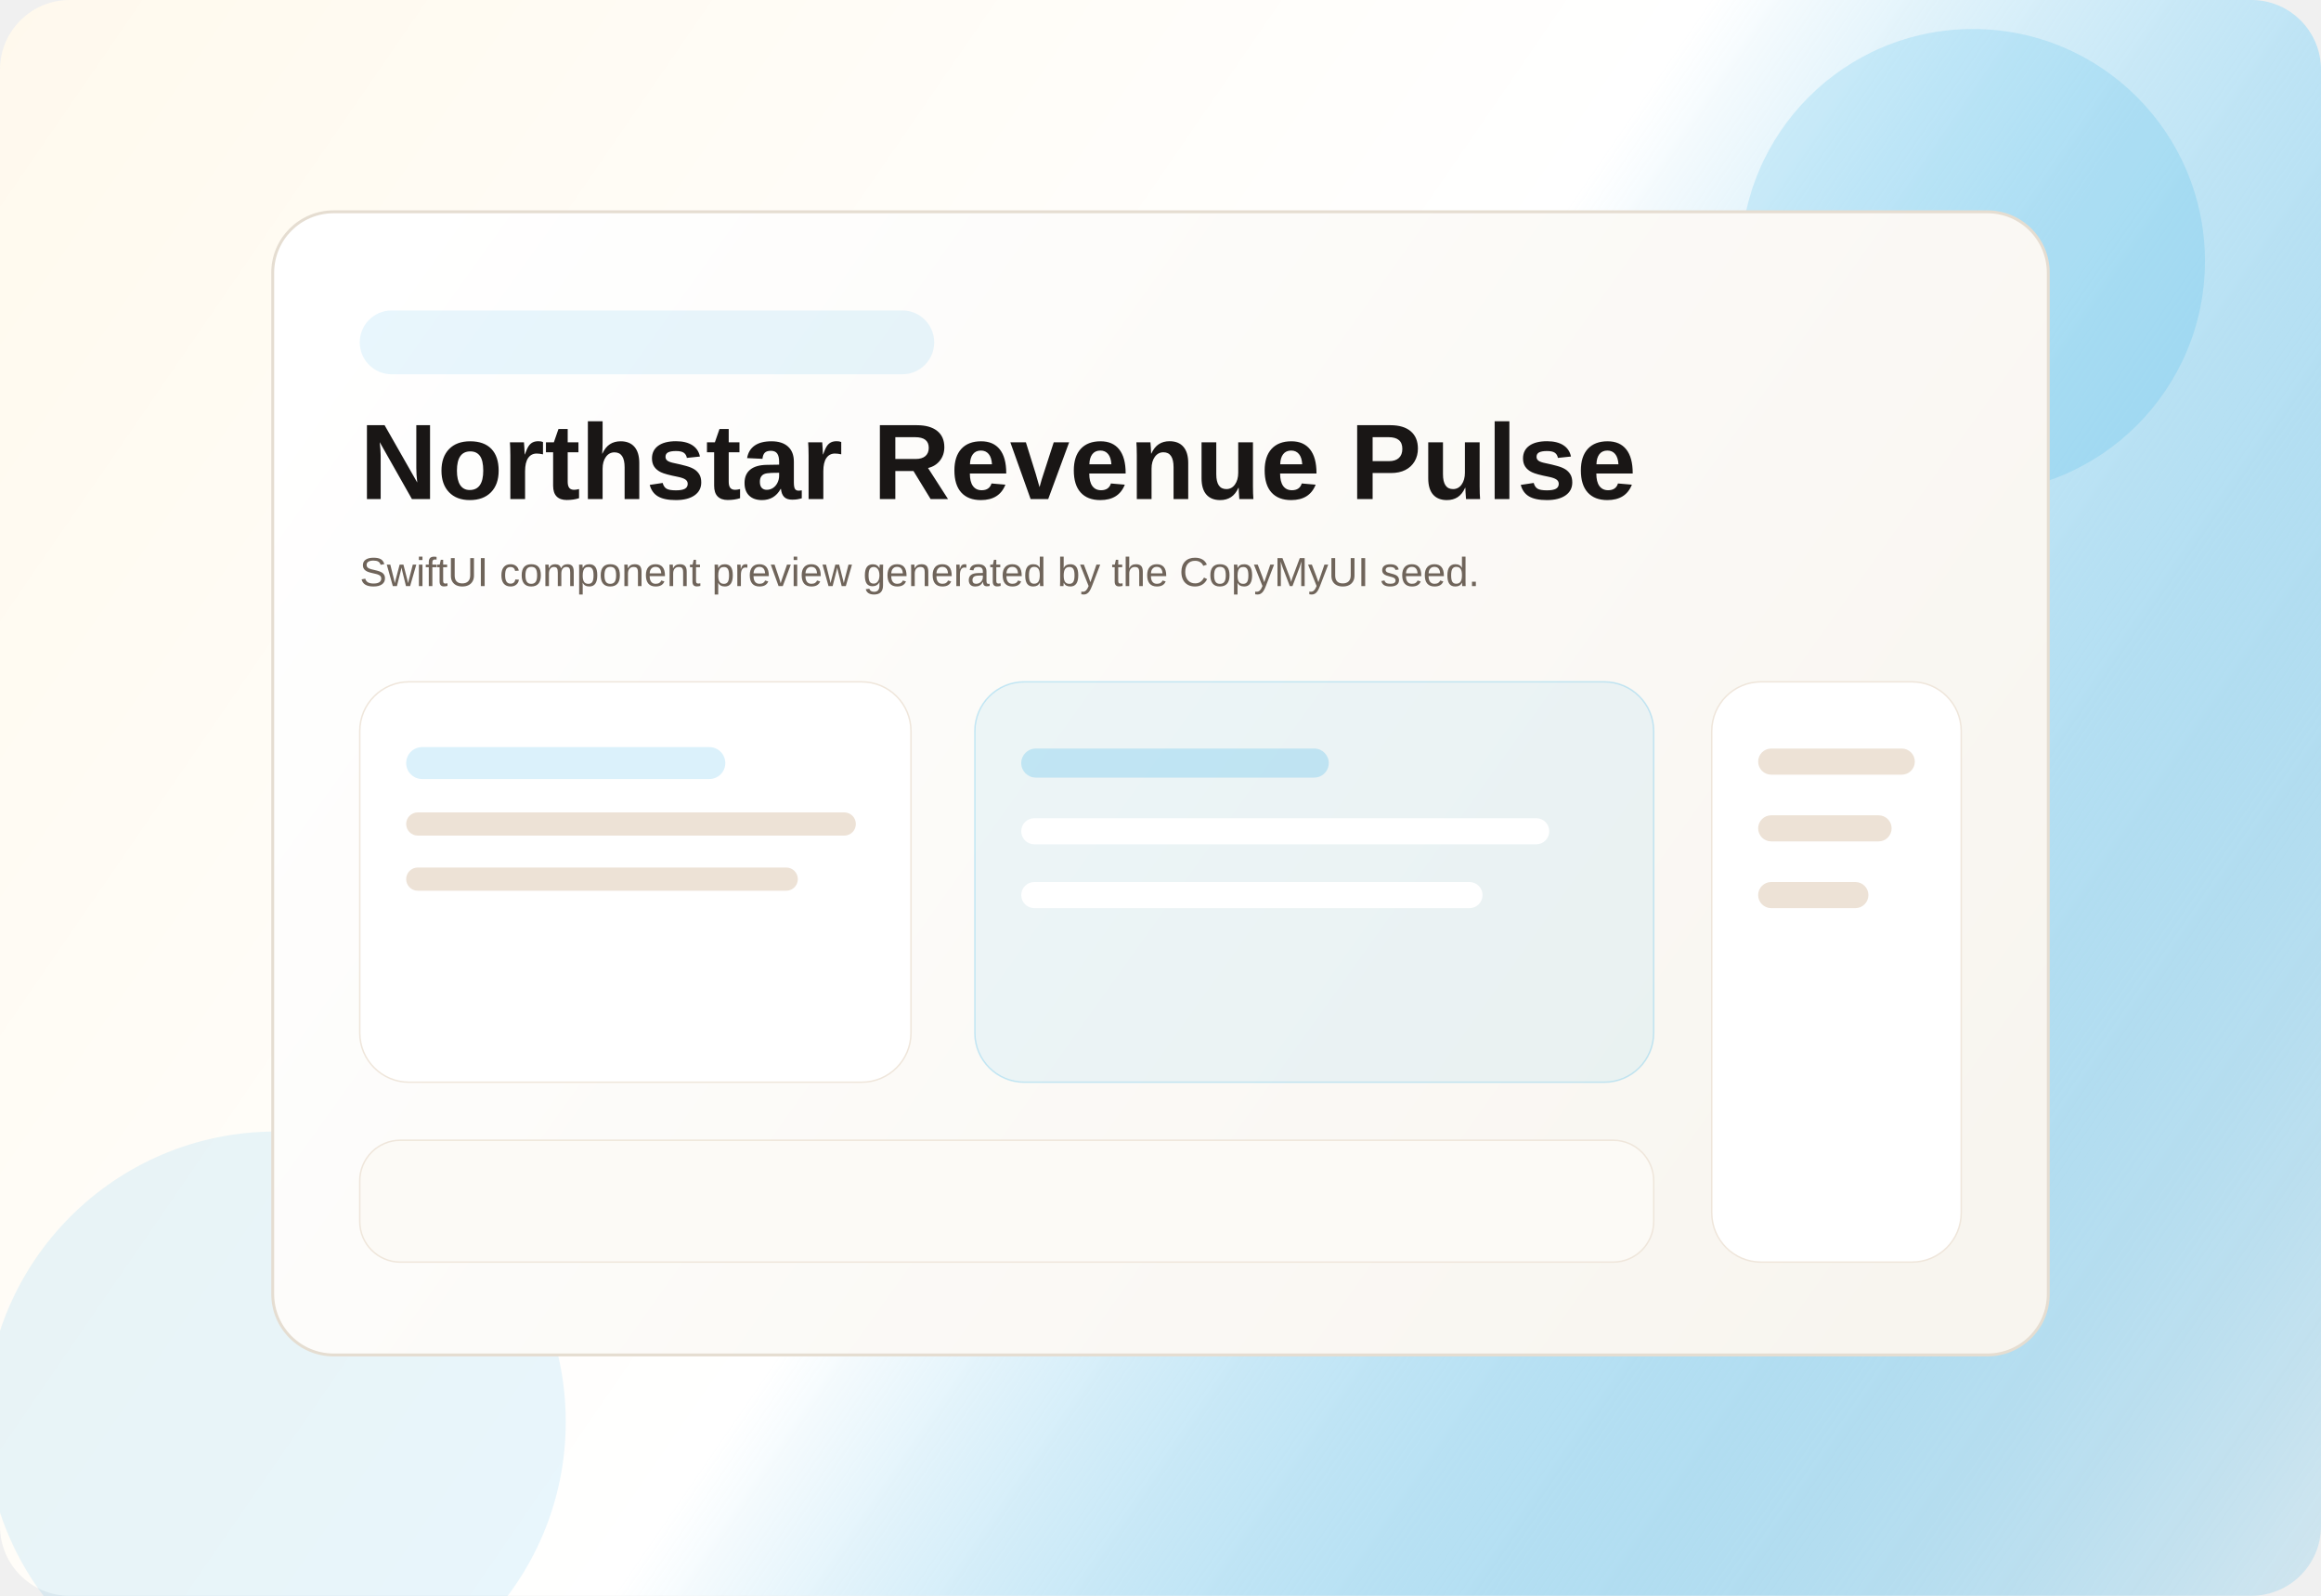
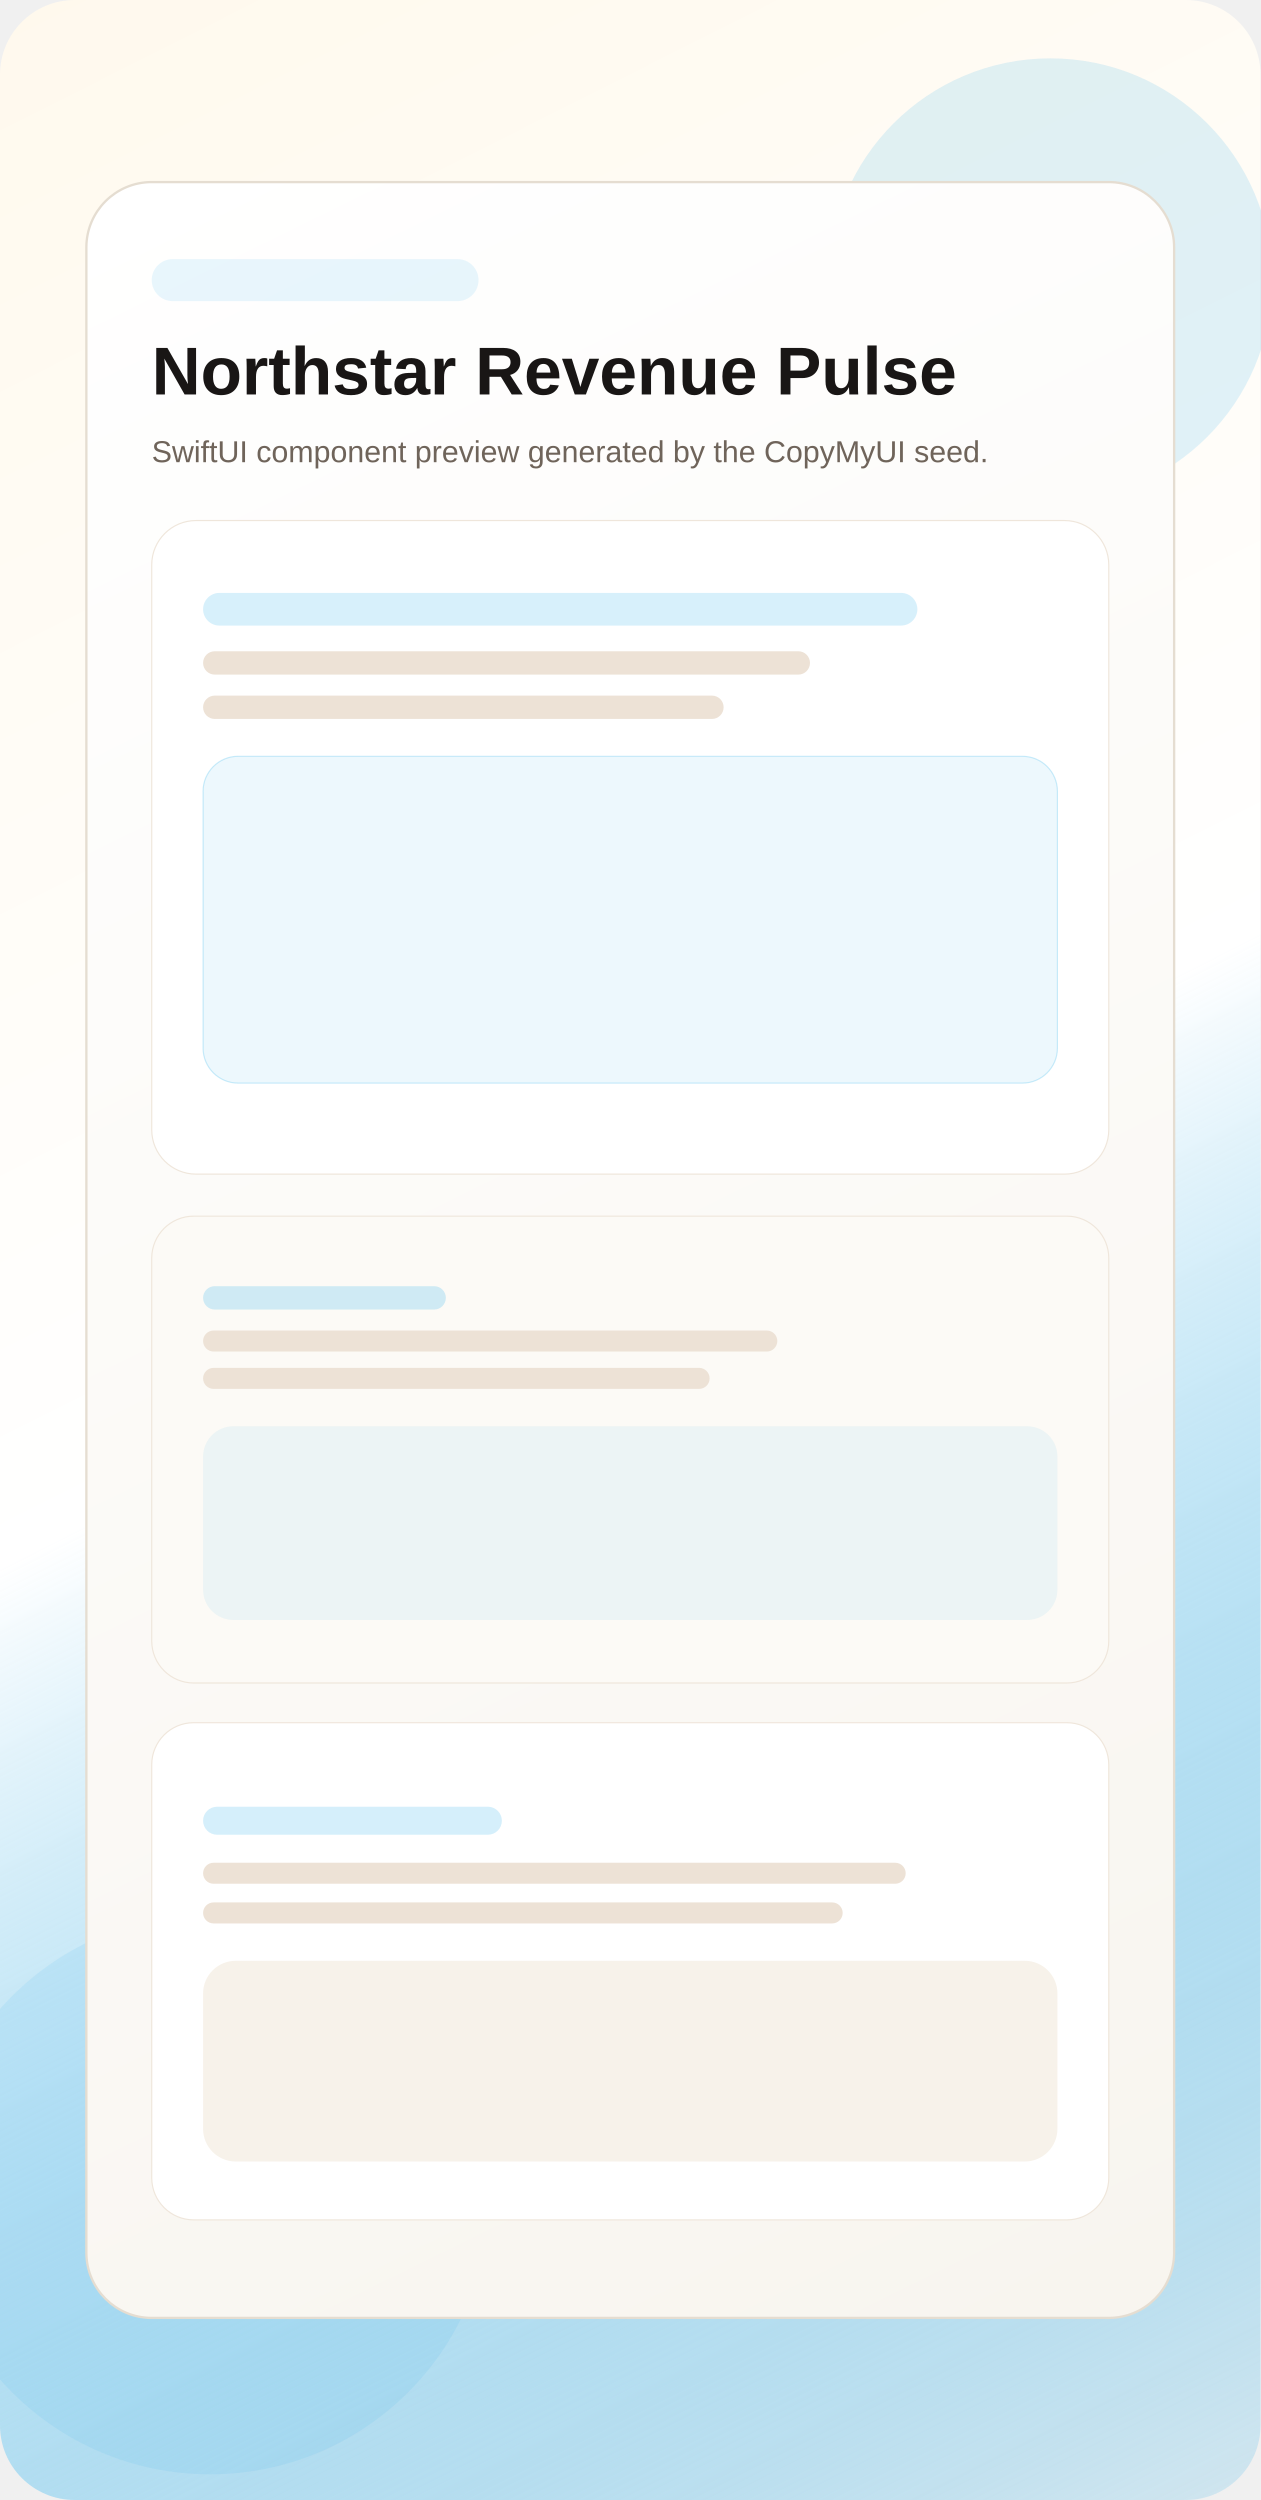
- <svg xmlns="http://www.w3.org/2000/svg" width="1600" height="1100" viewBox="0 0 1600 1100" fill="none">
+ <svg xmlns="http://www.w3.org/2000/svg" width="1080" height="2142" viewBox="0 0 1080 2142" fill="none">
  <defs>
-     <linearGradient id="bg" x1="0" y1="0" x2="1600" y2="1100" gradientUnits="userSpaceOnUse">
+     <linearGradient id="bg" x1="0" y1="0" x2="1080" y2="2142" gradientUnits="userSpaceOnUse">
      <stop stop-color="#FFF9ED" />
      <stop offset="0.5" stop-color="#FFFFFF" />
      <stop offset="1" stop-color="#0EA5E922" />
    </linearGradient>
-     <linearGradient id="card" x1="250" y1="180" x2="1300" y2="930" gradientUnits="userSpaceOnUse">
+     <linearGradient id="card" x1="96" y1="160" x2="984" y2="1970" gradientUnits="userSpaceOnUse">
      <stop stop-color="#FFFFFF" />
      <stop offset="1" stop-color="#F8F5EF" />
    </linearGradient>
  </defs>
-   <rect width="1600" height="1100" rx="48" fill="url(#bg)" />
-   <circle cx="1360" cy="180" r="160" fill="#0EA5E925" />
-   <circle cx="190" cy="980" r="200" fill="#0EA5E918" />
-   <rect x="188" y="146" width="1224" height="788" rx="42" fill="url(#card)" stroke="#E5DDD1" stroke-width="2" />
-   <rect x="248" y="214" width="396" height="44" rx="22" fill="#0EA5E918" />
-   <text x="248" y="344" fill="#191615" font-family="Arial, sans-serif" font-size="74" font-weight="700">Northstar Revenue Pulse</text>
-   <text x="248" y="404" fill="#6F645A" font-family="Arial, sans-serif" font-size="28">SwiftUI component preview generated by the CopyMyUI seed.</text>
-   <rect x="248" y="470" width="380" height="276" rx="34" fill="#FFF" stroke="#EFE6DB" />
-   <rect x="672" y="470" width="468" height="276" rx="34" fill="#0EA5E910" stroke="#0EA5E935" />
-   <rect x="248" y="786" width="892" height="84" rx="28" fill="#FCFAF6" stroke="#EFE6DB" />
-   <rect x="1180" y="470" width="172" height="400" rx="34" fill="#FFF" stroke="#EFE6DB" />
-   <rect x="280" y="515" width="220" height="22" rx="11" fill="#0EA5E926" />
-   <rect x="280" y="560" width="310" height="16" rx="8" fill="#EDE2D6" />
-   <rect x="280" y="598" width="270" height="16" rx="8" fill="#EDE2D6" />
-   <rect x="704" y="516" width="212" height="20" rx="10" fill="#0EA5E932" />
-   <rect x="704" y="564" width="364" height="18" rx="9" fill="#FFFFFF" />
-   <rect x="704" y="608" width="318" height="18" rx="9" fill="#FFFFFF" />
-   <rect x="1212" y="516" width="108" height="18" rx="9" fill="#EDE2D6" />
-   <rect x="1212" y="562" width="92" height="18" rx="9" fill="#EDE2D6" />
-   <rect x="1212" y="608" width="76" height="18" rx="9" fill="#EDE2D6" />
+   <rect width="1080" height="2142" rx="64" fill="url(#bg)" />
+   <circle cx="900" cy="240" r="190" fill="#0EA5E920" />
+   <circle cx="180" cy="1880" r="240" fill="#0EA5E914" />
+   <rect x="74" y="156" width="932" height="1830" rx="56" fill="url(#card)" stroke="#E5DDD1" stroke-width="2" />
+   <rect x="130" y="222" width="280" height="36" rx="18" fill="#0EA5E918" />
+   <text x="130" y="338" fill="#191615" font-family="Arial, sans-serif" font-size="58" font-weight="700">Northstar Revenue Pulse</text>
+   <text x="130" y="396" fill="#6F645A" font-family="Arial, sans-serif" font-size="26">SwiftUI component preview generated by the CopyMyUI seed.</text>
+   <rect x="130" y="446" width="820" height="560" rx="38" fill="#FFF" stroke="#EFE6DB" />
+   <rect x="174" y="508" width="612" height="28" rx="14" fill="#0EA5E92A" />
+   <rect x="174" y="558" width="520" height="20" rx="10" fill="#EDE2D6" />
+   <rect x="174" y="596" width="446" height="20" rx="10" fill="#EDE2D6" />
+   <rect x="174" y="648" width="732" height="280" rx="30" fill="#0EA5E912" stroke="#0EA5E936" />
+   <rect x="130" y="1042" width="820" height="400" rx="36" fill="#FCFAF6" stroke="#EFE6DB" />
+   <rect x="130" y="1476" width="820" height="426" rx="36" fill="#FFF" stroke="#EFE6DB" />
+   <rect x="174" y="1102" width="208" height="20" rx="10" fill="#0EA5E930" />
+   <rect x="174" y="1140" width="492" height="18" rx="9" fill="#EDE2D6" />
+   <rect x="174" y="1172" width="434" height="18" rx="9" fill="#EDE2D6" />
+   <rect x="174" y="1222" width="732" height="166" rx="26" fill="#0EA5E910" />
+   <rect x="174" y="1548" width="256" height="24" rx="12" fill="#0EA5E92C" />
+   <rect x="174" y="1596" width="602" height="18" rx="9" fill="#EDE2D6" />
+   <rect x="174" y="1630" width="548" height="18" rx="9" fill="#EDE2D6" />
+   <rect x="174" y="1680" width="732" height="172" rx="28" fill="#F7F2EA" />
</svg>
